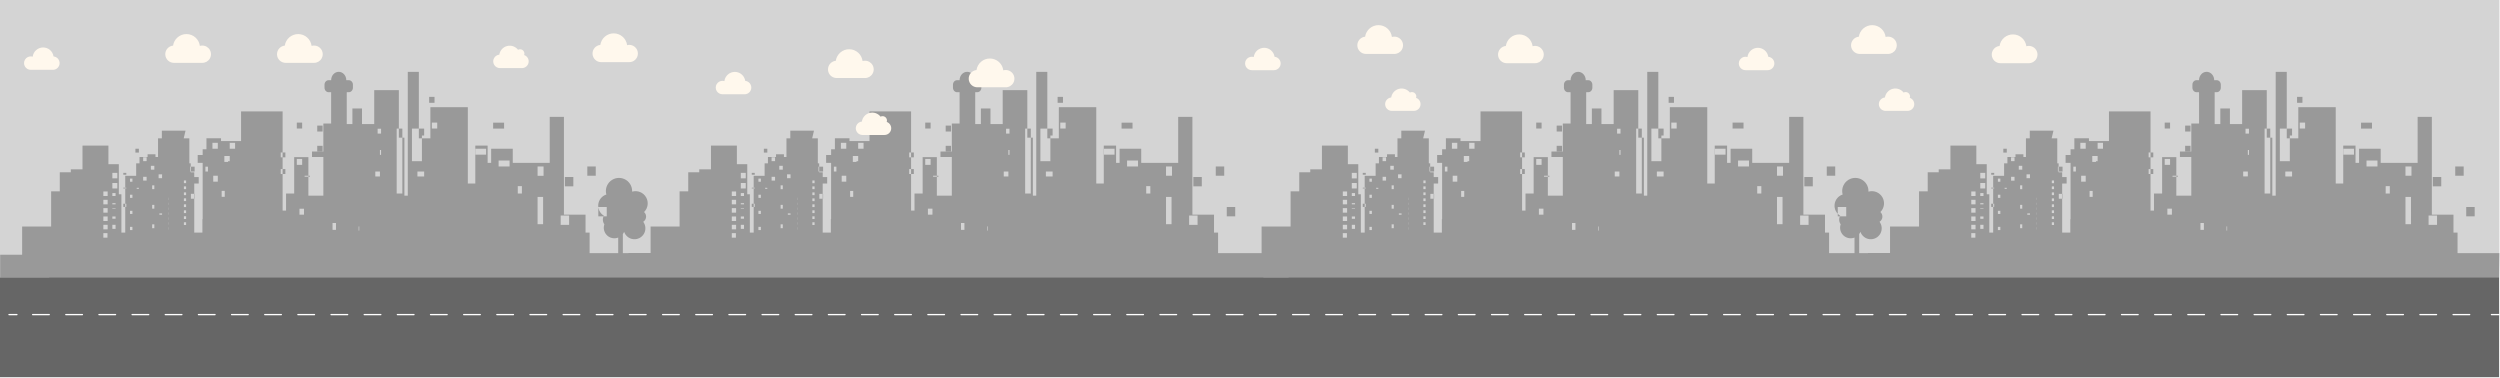
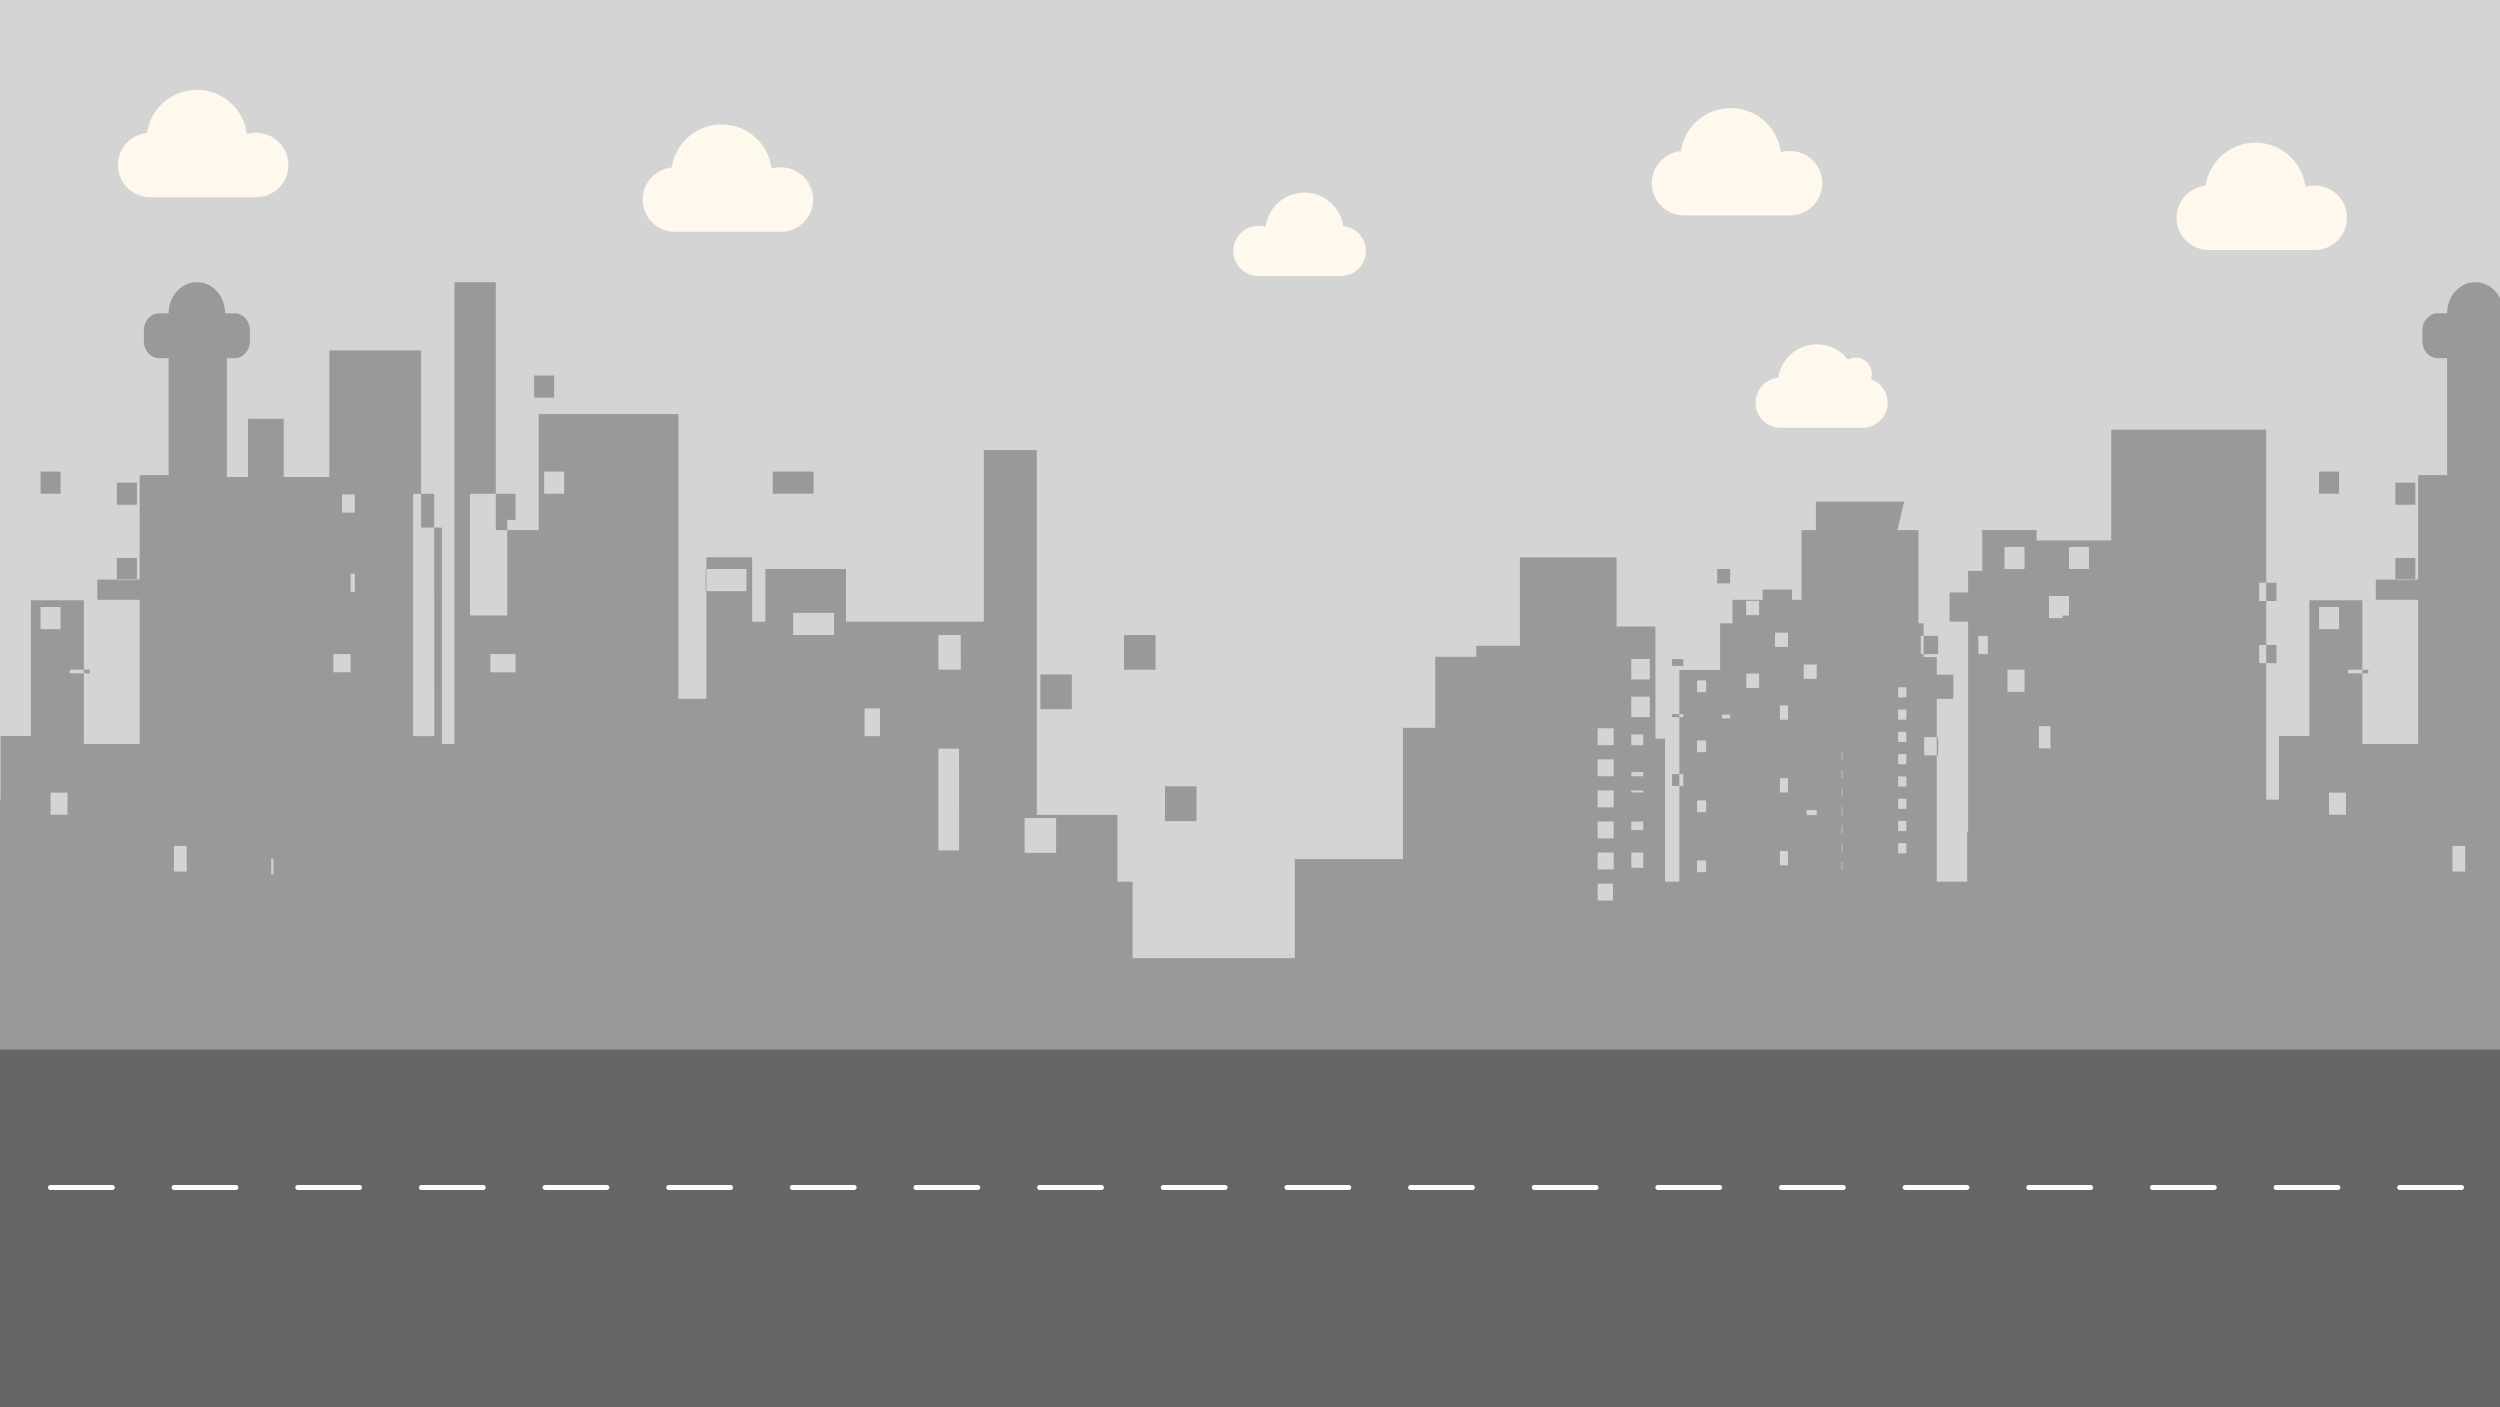
- <svg xmlns="http://www.w3.org/2000/svg" viewBox="0 0 7159.9 1080">
+ <svg xmlns="http://www.w3.org/2000/svg" id="Layer_1" data-name="Layer 1" viewBox="0 0 1920 1080">
  <defs>
-     <style>.cls-1{fill:#333;opacity:0.15;}.cls-2{fill:#999;}.cls-3{fill:#fff8ed;}.cls-4{fill:#666;}.cls-5,.cls-6{fill:none;stroke:#fff;stroke-linecap:round;stroke-linejoin:round;stroke-width:3.8px;}.cls-6{stroke-dasharray:47.48 47.48;}</style>
+     <style>.cls-1{fill:#333;opacity:0.15;}.cls-2{fill:#fff8ed;}.cls-3{fill:#999;}.cls-4{fill:#666;}.cls-5{fill:none;stroke:#fff;stroke-linecap:round;stroke-linejoin:round;stroke-width:3.8px;stroke-dasharray:47.48 47.48;}</style>
  </defs>
-   <g id="Layer_2" data-name="Layer 2">
-     <g id="Layer_1-2" data-name="Layer 1">
-       <rect class="cls-1" width="7157.4" height="798" />
-       <path class="cls-2" d="M7038.31,724.89V666.18h-11.66V614.84h-61.93V334.68H6924V466.45H6818.18V426h-61.94v40.49h-10.1V417h-35.22v108.7h-21.47V307.05H6582.21v89.08h-33V205.75h-31.7V560.33h-9.66V394.21h-15.94V258.11h-70.52v97.25h-35V310.64h-27.44v44.72H6342.7V264.1h5.88c6.49,0,11.75-5.81,11.75-13v-8.48c0-7.16-5.26-13-11.75-13h-7.23c0-13.22-9.72-23.94-21.7-23.94s-21.7,10.72-21.7,23.94h-7.23c-6.5,0-11.76,5.8-11.76,13v8.48c0,7.16,5.26,13,11.76,13H6298v89.74h-22.24v80.23h-32.53v15.58h32.53V560.33h-42.86V450h-40.68V554.32h-23.31v48.84H6159V319H6040v85.06h-57.36v-8h-41.76v31.42H5930V444h-14.24v22.44H5930V627.66h-.7v38.52H5906V525.71h12.73V507.2H5906V493.62h-10.1V467.7h-3.95V396.13h-16.15l5.2-21.88h-67.81v21.88h-11v53.52h-7.28v-7.89h-22.6v7.89h-23.18V467.7h-9.49v35.85h-31.3V666.18h-11V556.32H5690V470.18h-29.84v-53.1h-74.23V485h-33.53v8.4h-31.53v54.55h-24.8V648.81H5413v75.8h-62.9v.28h-25.51v-54.6a29.84,29.84,0,0,0,3.64-6.39,31.28,31.28,0,1,0,54.7-28.72,17.56,17.56,0,0,0,2.43-27.89,34.92,34.92,0,0,0-34.19-58.43c0-.56,0-1.13,0-1.7a37.61,37.61,0,1,0-73.87,9.93,33.58,33.58,0,0,0-7.09,60.7,22.92,22.92,0,0,0,1.42,24.55,30.28,30.28,0,0,0,39.61,38.08v44.47h-72.85V666.18h-11.65V614.84h-61.94V334.68h-40.69V466.45H5018.31V426h-61.94v40.49h-10.1V417H4911v108.7h-21.46V307.05H4782.34v89.08h-33V205.75h-31.7V560.33H4708V394.21H4692V258.11h-70.52v97.25h-35V310.64h-27.45v44.72h-16.22V264.1h5.87c6.5,0,11.76-5.81,11.76-13v-8.48c0-7.16-5.26-13-11.76-13h-7.23c0-13.22-9.71-23.94-21.7-23.94s-21.7,10.72-21.7,23.94h-7.23c-6.49,0-11.75,5.8-11.75,13v8.48c0,7.16,5.26,13,11.75,13h7.23v89.74h-22.23v80.23H4443.3v15.58h32.54V560.33H4433V450h-40.69V554.32H4369v48.84h-9.83V319h-119v85.06h-57.36v-8H4141v31.42h-10.85V444h-14.25v22.44h14.25V627.66h-.71v38.52h-23.36V525.71h12.74V507.2h-12.74V493.62H4096V467.7h-3.94V396.13H4075.9l5.19-21.88h-67.81v21.88h-11v53.52h-7.28v-7.89h-22.6v7.89h-23.19V467.7h-9.48v35.85h-31.3V666.18h-11V556.32h-7.37V470.18h-29.84v-53.1H3786V485h-33.52v8.4H3721v54.55h-24.79V648.81h-83.07v76.08H3488.55V666.18H3476.9V614.84H3415V334.68h-40.68V466.45H3268.43V426h-61.94v40.49h-10.1V417h-35.23v108.7H3139.7V307.05H3032.46v89.08h-33V205.75h-31.7V560.33h-9.65V394.21h-15.94V258.11h-70.52v97.25h-35V310.64h-27.45v44.72H2793V264.1h5.88c6.49,0,11.75-5.81,11.75-13v-8.48c0-7.16-5.26-13-11.75-13h-7.24c0-13.22-9.71-23.94-21.7-23.94s-21.69,10.72-21.69,23.94H2741c-6.5,0-11.76,5.8-11.76,13v8.48c0,7.16,5.26,13,11.76,13h7.23v89.74H2726v80.23h-32.53v15.58H2726V560.33H2683.1V450h-40.69V554.32h-23.3v48.84h-9.82V319H2490.24v85.06h-57.36v-8h-41.75v31.42h-10.85V444H2366v22.44h14.24V627.66h-.7v38.52h-23.37V525.71H2369V507.2h-12.74V493.62h-10.1V467.7h-3.94V396.13H2326l5.2-21.88h-67.81v21.88h-11v53.52h-7.28v-7.89h-22.6v7.89h-23.19V467.7h-9.48v35.85h-31.3V666.18h-11V556.32h-7.37V470.18H2110.4v-53.1h-74.24V485h-33.52v8.4h-31.53v54.55h-24.8V648.81h-83.06v75.8h-62.9v.28h-16.52v-54.6a30.31,30.31,0,0,0,3.65-6.39,31.28,31.28,0,1,0,54.7-28.72,17.56,17.56,0,0,0,2.43-27.89,34.92,34.92,0,0,0-34.2-58.43c0-.56,0-1.13,0-1.7a37.61,37.61,0,1,0-73.88,9.93,33.57,33.57,0,0,0-7.08,60.7,22.86,22.86,0,0,0,1.42,24.55,30.28,30.28,0,0,0,39.6,38.08v44.47h-81.84V666.18H1677V614.84h-61.93V334.68H1574.4V466.45H1468.55V426h-61.93v40.49h-10.1V417h-35.23v108.7h-21.46V307.05H1232.58v89.08h-33V205.75h-31.7V560.33h-9.65V394.21h-15.94V258.11h-70.52v97.25h-35V310.64H1009.3v44.72H993.08V264.1H999c6.49,0,11.76-5.81,11.76-13v-8.48c0-7.16-5.27-13-11.76-13h-7.23c0-13.22-9.72-23.94-21.7-23.94s-21.7,10.72-21.7,23.94h-7.23c-6.49,0-11.75,5.8-11.75,13v8.48c0,7.16,5.26,13,11.75,13h7.23v89.74H926.09v80.23H893.55v15.58h32.54V560.33H883.22V450H842.54V554.32H819.23v48.84h-9.82V319h-119v85.06H633v-8H591.25v31.42H580.41V444H566.16v22.44h14.25V627.66h-.71v38.52H556.34V525.71h12.74V507.2H556.34V493.62h-10.1V467.7H542.3V396.13H526.14l5.2-21.88H463.53v21.88H452.58v53.52H445.3v-7.89H422.69v7.89H399.51V467.7H390v35.85h-31.3V666.18h-11V556.32h-7.37V470.18H310.52v-53.1H236.29V485H202.76v8.4H171.23v54.55H146.44V648.81H63.37V729.6H.48v65.83H140.83V798h1319.4l193.31-.29h164.83v-.2l122.33.49H3260.1v-1.49h193.32v1.2h164.83v-2.28h72.33V798H5010l193.31-.29h164.84v-.2l122.33.49h1319.4v-1.49h193.31v1.2H7157l1-72.82ZM307.76,680.58H296V667.64h11.78Zm.53-23.87H296V643.77h12.31Zm0-23.86H296V619.91h12.31Zm0-23.87H296V596.05h12.31Zm0-23.86H296V572.18h12.31Zm0-23.86H296V548.32h12.31ZM331,655.44h-9.2V643.77H331Zm0-28.92h-9.2v-6.61H331Zm0-28.93h-9.2v-1.54H331Zm0-12.47h-9.2v-3.21H331Zm0-23.86h-9.2V553H331Zm5-21.52H321.79V524.05H336Zm0-28.93H321.79V495.13H336Zm25.74,81.76h-8.61v-9.05h8.61Zm0-52.83h-8.61v-2.32h8.61Zm0-39.38h-8.61v-5.23h8.61Zm17.55,158.48h-7v-9.05h7Zm0-46.11h-7v-9.05h7Zm0-46.1h-7v-9h7Zm0-46.11h-7v-9h7Zm18.45,20.16h-6.26V537.8h6.26Zm0-103.68h-9.95V426h9.95Zm22.15,80.32H410v-11h9.86Zm0-55.89H410v-11h9.94ZM442,653.53h-6.17v-11H442Zm0-55.88h-6.17v-11H442Zm0-55.89h-6.17v-11H442Zm0-55.89H432.1v-11H442ZM464.2,615h-7.74v-3.85h7.74Zm0-48.76h0Zm0-55.89h-9.95v-11h9.95Zm19.66,147h-.5v-6.42h.5Zm0-14.12h-.5v-6.42h.5Zm0-14.11h-.5v-6.42h.5Zm0-14.12h-.5v-6.42h.5Zm0-14.11h-.5v-6.43h.5Zm0-14.12h-.5v-6.42h.5Zm0-14.11h-.5V566.2h.5Zm23.29,71.73h0v-7.79h0Zm0-17.11h0v-7.79h0Zm0-17.11h0v-7.79h0Zm0-17.11h0v-7.78h0Zm0-17.11h0v-7.79h0Zm0-17.11h0V551h0Zm0-17.11h0V533.9h0Zm0-17.11h0V516.8h0ZM533,644.35h-6.3v-7.79H533Zm0-17.11h-6.3v-7.79H533Zm0-17.11h-6.3v-7.79H533ZM533,593h-6.3v-7.78H533Zm0-17.11h-6.3v-7.79H533Zm0-17.11h-6.3V551H533Zm0-17.11h-6.3V533.9H533Zm0-17.11h-6.3V516.8H533Zm24.42,44.52H546.72v-14h10.72Zm0-77.79h-13.3v-14h13.3Zm38.14,0H588.3v-14h7.28Zm28.2,29H610.7V503.36h13.08Zm0-94.29H608.41V409.07h15.37ZM643.7,563.7h-8.84v-17h8.84Zm14.22-102h-4.83v2H642.55v-17h15.37ZM673.29,426H657.92V409.07h15.37Zm144,72.29H804v-14h13.31Zm0-47.73H804v-14h13.31ZM850,351.21h15.38v17H850Zm0,104h15.38v17H850Zm20.66,159.52h-13v-17h13Zm17.11-108.58H872.39v-2.78h15.37Zm36.17-71.64H908.56V417.55h15.37Zm0-57.85H908.56v-17h15.37Zm38.3,281.69h-9.82V638.68h9.82Zm66.59,2.16h-1.69v-12h1.69Zm59.32-155.2h-13.3v-14h13.3Zm3.18-61.71h-3.18v-14h3.18Zm0-60.9h-9.83v-14h9.83Zm61,171.64h-16.22V368.25h16.22Zm62.44-49h-19.29v-14h19.29Zm0-117.09h-6.39V461.7h-28.6V368.25h35Zm14.32-110.81h15.37v17h-15.37Zm23.06,90.77h-15.37v-17h15.37Zm140,74.81h-31.4V426h31.4Zm20.14-91.77h31.4v17h-31.4Zm47.1,125.45h-31.4v-17h31.4Zm35.3,77.67h-11.8V533.08h11.8Zm60.75,87.8h-15.86V564h15.86Zm1.3-138.77h-17.16v-26.7h17.16ZM1629.92,644h-24.2V617.29h24.2ZM1642,533.66h-24.2V507H1642Zm64.23-30.3h-24.2v-26.7h24.2Zm31.5,116.23h-24.2v-26.7h24.2Zm369.88,61h-11.78V667.64h11.78Zm.53-23.87h-12.31V643.77h12.31Zm0-23.86h-12.31V619.91h12.31Zm0-23.87h-12.31V596.05h12.31Zm0-23.86h-12.31V572.18h12.31Zm0-23.86h-12.31V548.32h12.31Zm22.7,94.18h-9.2V643.77h9.2Zm0-28.92h-9.2v-6.61h9.2Zm0-28.93h-9.2v-1.54h9.2Zm0-12.47h-9.2v-3.21h9.2Zm0-23.86h-9.2V553h9.2Zm5-21.52h-14.22V524.05h14.22Zm0-28.93h-14.22V495.13h14.22Zm25.73,81.76H2153v-9.05h8.61Zm0-52.83H2153v-2.32h8.61Zm0-39.38H2153v-5.23h8.61Zm17.55,158.48h-7v-9.05h7Zm0-46.11h-7v-9.05h7Zm0-46.1h-7v-9h7Zm0-46.11h-7v-9h7Zm18.45,20.16h-6.25V537.8h6.25Zm0-103.68h-9.94V426h9.94Zm22.16,80.32h-9.86v-11h9.86Zm0-55.89h-9.95v-11h9.95Zm22.15,192.1h-6.18v-11h6.18Zm0-55.88h-6.18v-11h6.18Zm0-55.89h-6.18v-11h6.18Zm0-55.89h-10v-11h10ZM2264.07,615h-7.74v-3.85h7.74Zm0-48.76h0Zm0-55.89h-10v-11h10Zm19.66,147h-.5v-6.42h.5Zm0-14.12h-.5v-6.42h.5Zm0-14.11h-.5v-6.42h.5Zm0-14.12h-.5v-6.42h.5Zm0-14.11h-.5v-6.43h.5Zm0-14.12h-.5v-6.42h.5Zm0-14.11h-.5V566.2h.5Zm23.3,71.73h0v-7.79h0Zm0-17.11h0v-7.79h0Zm0-17.11h0v-7.79h0Zm0-17.11h0v-7.78h0Zm0-17.11h0v-7.79h0Zm0-17.11h0V551h0Zm0-17.11h0V533.9h0Zm0-17.11h0V516.8h0Zm25.87,119.77h-6.3v-7.79h6.3Zm0-17.11h-6.3v-7.79h6.3Zm0-17.11h-6.3v-7.79h6.3Zm0-17.11h-6.3v-7.78h6.3Zm0-17.11h-6.3v-7.79h6.3Zm0-17.11h-6.3V551h6.3Zm0-17.11h-6.3V533.9h6.3Zm0-17.11h-6.3V516.8h6.3Zm24.42,44.52H2346.6v-14h10.72Zm0-77.79H2344v-14h13.31Zm38.13,0h-7.28v-14h7.28Zm28.21,29h-13.08V503.36h13.08Zm0-94.29h-15.37V409.07h15.37Zm19.91,137.68h-8.84v-17h8.84Zm14.22-102H2453v2h-10.54v-17h15.37ZM2473.16,426h-15.37V409.07h15.37Zm144,72.29h-13.3v-14h13.3Zm0-47.73h-13.3v-14h13.3Zm32.69-99.37h15.37v17h-15.37Zm0,104h15.37v17h-15.37Zm20.65,159.52h-13v-17h13Zm17.12-108.58h-15.37v-2.78h15.37Zm36.16-71.64h-15.37V417.55h15.37Zm0-57.85h-15.37v-17h15.37Zm38.31,281.69h-9.82V638.68h9.82Zm66.59,2.16H2827v-12h1.7ZM2888,505.3h-13.31v-14H2888Zm3.18-61.71H2888v-14h3.18Zm0-60.9h-9.84v-14h9.84Zm61,171.64H2936V368.25h16.22Zm62.44-49h-19.29v-14h19.29Zm0-117.09h-6.39V461.7h-28.6V368.25h35Zm14.33-110.81h15.37v17h-15.37Zm23,90.77h-15.37v-17H3052ZM3192,443h-31.4V426H3192Zm20.14-91.77h31.4v17h-31.4Zm47.1,125.45h-31.4v-17h31.4Zm35.31,77.67H3282.7V533.08h11.81Zm60.74,87.8h-15.86V564h15.86Zm1.3-138.77h-17.16v-26.7h17.16ZM3429.8,644h-24.2V617.29h24.2Zm12.1-110.32h-24.2V507h24.2Zm64.22-30.3h-24.2v-26.7h24.2Zm31.5,116.23h-24.2v-26.7h24.2Zm319.89,61h-11.78V667.64h11.78Zm.53-23.87h-12.31V643.77H3858Zm0-23.86h-12.31V619.91H3858Zm0-23.87h-12.31V596.05H3858Zm0-23.86h-12.31V572.18H3858Zm0-23.86h-12.31V548.32H3858Zm22.7,94.18h-9.2V643.77h9.2Zm0-28.92h-9.2v-6.61h9.2Zm0-28.93h-9.2v-1.54h9.2Zm0-12.47h-9.2v-3.21h9.2Zm0-23.86h-9.2V553h9.2Zm5-21.52h-14.22V524.05h14.22Zm0-28.93h-14.22V495.13h14.22Zm25.73,81.76h-8.61v-9.05h8.61Zm0-52.83h-8.61v-2.32h8.61Zm0-39.38h-8.61v-5.23h8.61ZM3929,658.84h-7v-9.05h7Zm0-46.11h-7v-9.05h7Zm0-46.1h-7v-9h7Zm0-46.11h-7v-9h7Zm18.45,20.16h-6.25V537.8h6.25Zm0-103.68h-9.94V426h9.94Zm22.15,80.32h-9.85v-11h9.85Zm0-55.89h-9.94v-11h9.94Zm22.16,192.1h-6.18v-11h6.18Zm0-55.88h-6.18v-11h6.18Zm0-55.89h-6.18v-11h6.18Zm0-55.89h-10v-11h10ZM4014,615h-7.74v-3.85H4014Zm0-48.76h0Zm0-55.89H4004v-11H4014Zm19.66,147h-.5v-6.42h.5Zm0-14.12h-.5v-6.42h.5Zm0-14.11h-.5v-6.42h.5Zm0-14.12h-.5v-6.42h.5Zm0-14.11h-.5v-6.43h.5Zm0-14.12h-.5v-6.42h.5Zm0-14.11h-.5V566.2h.5Zm23.29,71.73h0v-7.79h0Zm0-17.11h0v-7.79h0Zm0-17.11h0v-7.79h0Zm0-17.11h0v-7.78h0Zm0-17.11h0v-7.79h0Zm0-17.11h0V551h0Zm0-17.11h0V533.9h0Zm0-17.11h0V516.8h0Zm25.88,119.77h-6.31v-7.79h6.31Zm0-17.11h-6.31v-7.79h6.31Zm0-17.11h-6.31v-7.79h6.31Zm0-17.11h-6.31v-7.78h6.31Zm0-17.11h-6.31v-7.79h6.31Zm0-17.11h-6.31V551h6.31Zm0-17.11h-6.31V533.9h6.31Zm0-17.11h-6.31V516.8h6.31Zm24.42,44.52h-10.72v-14h10.72Zm0-77.79h-13.31v-14h13.31Zm38.13,0h-7.28v-14h7.28Zm28.21,29h-13.08V503.36h13.08Zm0-94.29h-15.38V409.07h15.38Zm19.91,137.68h-8.84v-17h8.84Zm14.22-102h-4.83v2H4192.3v-17h15.37ZM4223,426h-15.37V409.07H4223Zm144,72.29h-13.31v-14h13.31Zm0-47.73h-13.31v-14h13.31Zm32.69-99.37h15.37v17h-15.37Zm0,104h15.37v17h-15.37Zm20.65,159.52h-13v-17h13Zm17.12-108.58h-15.38v-2.78h15.38Zm36.16-71.64h-15.37V417.55h15.37Zm0-57.85h-15.37v-17h15.37ZM4512,658.34h-9.83V638.68H4512Zm66.59,2.16h-1.7v-12h1.7Zm59.32-155.2h-13.31v-14h13.31Zm3.17-61.71h-3.17v-14h3.17Zm0-60.9h-9.83v-14h9.83Zm61,171.64h-16.22V368.25h16.22Zm62.44-49H4745.2v-14h19.29Zm0-117.09h-6.39V461.7h-28.6V368.25h35Zm14.33-110.81h15.37v17h-15.37Zm23.05,90.77H4786.5v-17h15.37Zm140,74.81h-31.4V426h31.4ZM4962,351.21h31.4v17H4962Zm47.1,125.45h-31.4v-17h31.4Zm35.31,77.67h-11.81V533.08h11.81Zm60.74,87.8h-15.86V564h15.86Zm1.3-138.77h-17.16v-26.7h17.16ZM5179.68,644h-24.2V617.29h24.2Zm12.09-110.32h-24.2V507h24.2Zm64.23-30.3h-24.2v-26.7H5256Zm31.5,116.23h-24.2v-26.7h24.2Zm369.88,61h-11.77V667.64h11.77Zm.53-23.87h-12.3V643.77h12.3Zm0-23.86h-12.3V619.91h12.3Zm0-23.87h-12.3V596.05h12.3Zm0-23.86h-12.3V572.18h12.3Zm0-23.86h-12.3V548.32h12.3Zm22.71,94.18h-9.2V643.77h9.2Zm0-28.92h-9.2v-6.61h9.2Zm0-28.93h-9.2v-1.54h9.2Zm0-12.47h-9.2v-3.21h9.2Zm0-23.86h-9.2V553h9.2Zm5-21.52h-14.21V524.05h14.21Zm0-28.93h-14.21V495.13h14.21Zm25.73,81.76h-8.61v-9.05h8.61Zm0-52.83h-8.61v-2.32h8.61Zm0-39.38h-8.61v-5.23h8.61Zm17.56,158.48h-7v-9.05h7Zm0-46.11h-7v-9.05h7Zm0-46.1h-7v-9h7Zm0-46.11h-7v-9h7Zm18.45,20.16h-6.26V537.8h6.26Zm0-103.68h-9.95V426h9.95Zm22.15,80.32h-9.86v-11h9.86Zm0-55.89h-10v-11h10Zm22.15,192.1h-6.18v-11h6.18Zm0-55.88h-6.18v-11h6.18Zm0-55.89h-6.18v-11h6.18Zm0-55.89h-9.95v-11h9.95ZM5813.82,615h-7.73v-3.85h7.73Zm0-48.76h0Zm0-55.89h-9.94v-11h9.94Zm19.66,147H5833v-6.42h.49Zm0-14.12H5833v-6.42h.49Zm0-14.11H5833v-6.42h.49Zm0-14.12H5833v-6.42h.49Zm0-14.11H5833v-6.43h.49Zm0-14.12H5833v-6.42h.49Zm0-14.11H5833V566.2h.49Zm23.3,71.73h0v-7.79h0Zm0-17.11h0v-7.79h0Zm0-17.11h0v-7.79h0Zm0-17.11h0v-7.78h0Zm0-17.11h0v-7.79h0Zm0-17.11h0V551h0Zm0-17.11h0V533.9h0Zm0-17.11h0V516.8h0Zm25.87,119.77h-6.3v-7.79h6.3Zm0-17.11h-6.3v-7.79h6.3Zm0-17.11h-6.3v-7.79h6.3Zm0-17.11h-6.3v-7.78h6.3Zm0-17.11h-6.3v-7.79h6.3Zm0-17.11h-6.3V551h6.3Zm0-17.11h-6.3V533.9h6.3Zm0-17.11h-6.3V516.8h6.3Zm24.42,44.52h-10.72v-14h10.72Zm0-77.79h-13.31v-14h13.31Zm38.13,0h-7.28v-14h7.28Zm28.21,29h-13.08V503.36h13.08Zm0-94.29H5958V409.07h15.37Zm19.91,137.68h-8.83v-17h8.83Zm14.22-102h-4.82v2h-10.55v-17h15.37ZM6022.91,426h-15.37V409.07h15.37Zm144,72.29h-13.31v-14h13.31Zm0-47.73h-13.31v-14h13.31Zm32.68-99.37H6215v17h-15.37Zm0,104H6215v17h-15.37Zm20.66,159.52h-13v-17h13Zm17.11-108.58H6222v-2.78h15.37Zm36.17-71.64h-15.37V417.55h15.37Zm0-57.85h-15.37v-17h15.37Zm38.3,281.69H6302V638.68h9.82Zm66.59,2.16h-1.7v-12h1.7Zm59.32-155.2h-13.31v-14h13.31Zm3.18-61.71h-3.18v-14H6441Zm0-60.9h-9.83v-14H6441Zm61,171.64H6485.7V368.25h16.23Zm62.43-49h-19.29v-14h19.29Zm0-117.09H6558V461.7h-28.6V368.25h35Zm14.33-110.81h15.37v17h-15.37Zm23.06,90.77h-15.37v-17h15.37Zm140,74.81h-31.4V426h31.4Zm20.15-91.77h31.4v17h-31.4ZM6809,476.66h-31.4v-17H6809Zm35.3,77.67h-11.81V533.08h11.81Zm60.75,87.8h-15.87V564H6905Zm1.3-138.77h-17.17v-26.7h17.17ZM6979.55,644h-24.2V617.29h24.2Zm12.1-110.32h-24.2V507h24.2Zm64.23-30.3h-24.2v-26.7h24.2Zm31.49,116.23h-24.2v-26.7h24.2Z" />
-       <path class="cls-3" d="M579,130.49a24.88,24.88,0,0,0-6.61.92,38.74,38.74,0,0,0-76.75-.79A24.75,24.75,0,0,0,498.08,180H579a24.76,24.76,0,1,0,0-49.51Z" />
-       <path class="cls-3" d="M899,130.49a24.88,24.88,0,0,0-6.61.92,38.74,38.74,0,0,0-76.75-.79A24.75,24.75,0,0,0,818.08,180H899a24.76,24.76,0,1,0,0-49.51Z" />
-       <path class="cls-3" d="M88.53,161.51a19.26,19.26,0,0,1,5.13.72,30.12,30.12,0,0,1,59.67-.62A19.24,19.24,0,0,1,151.4,200H88.53a19.25,19.25,0,1,1,0-38.49Z" />
-       <path class="cls-3" d="M1802.64,128.49a24.88,24.88,0,0,0-6.61.92,38.74,38.74,0,0,0-76.75-.79,24.75,24.75,0,0,0,2.48,49.38h80.88a24.76,24.76,0,0,0,0-49.51Z" />
-       <path class="cls-3" d="M1501.27,157.64a12.51,12.51,0,0,0,.68-3.89,12.57,12.57,0,0,0-18.39-11.23A30.1,30.1,0,0,0,1430,156.61,19.24,19.24,0,0,0,1432,195h62.87a19.23,19.23,0,0,0,6.44-37.36Z" />
-       <path class="cls-3" d="M2477,173.94a24.88,24.88,0,0,0-6.61.92,38.74,38.74,0,0,0-76.75-.79,24.75,24.75,0,0,0,2.48,49.38H2477a24.76,24.76,0,1,0,0-49.51Z" />
-       <path class="cls-3" d="M2880,200.49a24.88,24.88,0,0,0-6.61.92,38.74,38.74,0,0,0-76.75-.79,24.75,24.75,0,0,0,2.48,49.38H2880a24.76,24.76,0,1,0,0-49.51Z" />
-       <path class="cls-3" d="M2069.53,231.51a19.26,19.26,0,0,1,5.13.72,30.12,30.12,0,0,1,59.67-.62A19.24,19.24,0,0,1,2132.4,270h-62.87a19.25,19.25,0,1,1,0-38.49Z" />
-       <path class="cls-3" d="M2539.59,349.2a12.51,12.51,0,0,0,.68-3.89,12.57,12.57,0,0,0-18.39-11.23,30.1,30.1,0,0,0-53.53,14.09,19.24,19.24,0,0,0,1.93,38.39h62.87a19.23,19.23,0,0,0,6.44-37.36Z" />
-       <path class="cls-3" d="M3993,104.94a24.88,24.88,0,0,0-6.61.92,38.74,38.74,0,0,0-76.75-.79,24.75,24.75,0,0,0,2.48,49.38H3993a24.76,24.76,0,1,0,0-49.51Z" />
-       <path class="cls-3" d="M4396,131.49a24.88,24.88,0,0,0-6.61.92,38.74,38.74,0,0,0-76.75-.79,24.75,24.75,0,0,0,2.48,49.38H4396a24.76,24.76,0,1,0,0-49.51Z" />
-       <path class="cls-3" d="M3585.53,162.51a19.26,19.26,0,0,1,5.13.72,30.12,30.12,0,0,1,59.67-.62A19.24,19.24,0,0,1,3648.4,201h-62.87a19.25,19.25,0,1,1,0-38.49Z" />
-       <path class="cls-3" d="M4055.59,280.2a12.51,12.51,0,0,0,.68-3.89,12.57,12.57,0,0,0-18.39-11.23,30.1,30.1,0,0,0-53.53,14.09,19.24,19.24,0,0,0,1.93,38.39h62.87a19.23,19.23,0,0,0,6.44-37.36Z" />
-       <path class="cls-3" d="M5407,104.94a24.88,24.88,0,0,0-6.61.92,38.74,38.74,0,0,0-76.75-.79,24.75,24.75,0,0,0,2.48,49.38H5407a24.76,24.76,0,1,0,0-49.51Z" />
-       <path class="cls-3" d="M5810,131.49a24.88,24.88,0,0,0-6.61.92,38.74,38.74,0,0,0-76.75-.79,24.75,24.75,0,0,0,2.48,49.38H5810a24.76,24.76,0,1,0,0-49.51Z" />
-       <path class="cls-3" d="M4999.53,162.51a19.26,19.26,0,0,1,5.13.72,30.12,30.12,0,0,1,59.67-.62A19.24,19.24,0,0,1,5062.4,201h-62.87a19.25,19.25,0,1,1,0-38.49Z" />
-       <path class="cls-3" d="M5469.59,280.2a12.51,12.51,0,0,0,.68-3.89,12.57,12.57,0,0,0-18.39-11.23,30.1,30.1,0,0,0-53.53,14.09,19.24,19.24,0,0,0,1.93,38.39h62.87a19.23,19.23,0,0,0,6.44-37.36Z" />
-       <rect class="cls-4" y="795" width="7157.1" height="285" />
-       <line class="cls-5" x1="25.79" y1="901" x2="48.39" y2="901" />
-       <line class="cls-6" x1="93.53" y1="901" x2="7112.83" y2="901" />
-       <line class="cls-5" x1="7135.4" y1="901" x2="7158" y2="901" />
-     </g>
-   </g>
+   <rect class="cls-1" x="-2618.7" y="-9" width="7157.4" height="818" />
+   <path class="cls-2" d="M196.26,101.94a24.88,24.88,0,0,0-6.61.92,38.74,38.74,0,0,0-76.75-.79,24.75,24.75,0,0,0,2.48,49.38h80.88a24.76,24.76,0,1,0,0-49.51Z" />
+   <path class="cls-2" d="M599.26,128.49a24.88,24.88,0,0,0-6.61.92,38.74,38.74,0,0,0-76.75-.79A24.75,24.75,0,0,0,518.38,178h80.88a24.76,24.76,0,1,0,0-49.51Z" />
+   <path class="cls-3" d="M4419.61,735.89V677.18H4408V625.84H4346V345.68h-40.69V477.45H4199.48V437h-61.94v40.49h-10.1V428h-35.22v108.7h-21.46V318.05H3963.51v89.08h-33V216.75h-31.7V571.33h-9.66V405.21h-15.93V269.11h-70.52v97.25h-35V321.64h-27.44v44.72H3724V275.1h5.87c6.49,0,11.75-5.81,11.75-13v-8.48c0-7.16-5.26-13-11.75-13h-7.23c0-13.22-9.72-23.94-21.7-23.94s-21.7,10.72-21.7,23.94H3672c-6.49,0-11.76,5.8-11.76,13v8.48c0,7.16,5.27,13,11.76,13h7.23v89.74H3657v80.23h-32.53v15.58H3657V571.33h-42.86V461h-40.68V565.32h-23.31v48.84h-9.82V330h-119v85.06h-57.36v-8h-41.76v31.42h-10.85V455h-14.24v22.44h14.24V638.66h-.7v38.52h-23.36V536.71H3300V518.2h-12.74V504.62h-10.1V478.7h-3.94V407.13h-16.16l5.2-21.88h-67.81v21.88h-11v53.52h-7.27v-7.89h-22.61v7.89h-23.18V478.7H3121v35.85h-31.3V677.18h-11V567.32h-7.37V481.18h-29.84v-53.1h-74.23V496h-33.53v8.4h-31.53v54.55h-24.79V659.81H2794.3v75.8h-62.9v.28h-25.51v-54.6a30.31,30.31,0,0,0,3.65-6.39,31.28,31.28,0,1,0,54.69-28.72,17.55,17.55,0,0,0,2.43-27.89,34.92,34.92,0,0,0-34.19-58.43c0-.56,0-1.13,0-1.7a37.61,37.61,0,1,0-73.87,9.93,33.58,33.58,0,0,0-7.09,60.7,22.92,22.92,0,0,0,1.42,24.55,30.28,30.28,0,0,0,39.61,38.08v44.47h-72.85V677.18h-11.65V625.84h-61.94V345.68h-40.68V477.45H2399.61V437h-61.94v40.49h-10.1V428h-35.23v108.7h-21.46V318.05H2163.64v89.08h-33V216.75h-31.7V571.33h-9.65V405.21h-15.94V269.11h-70.52v97.25h-35V321.64h-27.45v44.72h-16.22V275.1H1930c6.49,0,11.75-5.81,11.75-13v-8.48c0-7.16-5.26-13-11.75-13h-7.24c0-13.22-9.71-23.94-21.7-23.94s-21.7,10.72-21.7,23.94h-7.23c-6.49,0-11.75,5.8-11.75,13v8.48c0,7.16,5.26,13,11.75,13h7.24v89.74h-22.24v80.23h-32.53v15.58h32.53V571.33h-42.86V461h-40.69V565.32h-23.3v48.84h-9.82V330h-119v85.06h-57.36v-8h-41.75v31.42h-10.85V455h-14.24v22.44h14.24V638.66h-.7v38.52h-23.37V536.71h12.74V518.2h-12.74V504.62h-10.1V478.7h-3.94V407.13H1457.2l5.2-21.88h-67.81v21.88h-11v53.52h-7.28v-7.89h-22.6v7.89h-23.19V478.7h-9.48v35.85h-31.3V677.18h-11V567.32h-7.37V481.18h-29.83v-53.1h-74.24V496h-33.52v8.4h-31.53v54.55h-24.8V659.81H994.42v76.08H869.86V677.18H858.2V625.84H796.26V345.68H755.58V477.45H649.73V437H587.79v40.49h-10.1V428H542.47v108.7H521V318.05H413.76v89.08h-33V216.75H349V571.33h-9.66V405.21H323.43V269.11H252.91v97.25h-35V321.64H190.48v44.72H174.25V275.1h5.88c6.49,0,11.75-5.81,11.75-13v-8.48c0-7.16-5.26-13-11.75-13H172.9c0-13.22-9.72-23.94-21.7-23.94s-21.7,10.72-21.7,23.94h-7.23c-6.5,0-11.76,5.8-11.76,13v8.48c0,7.16,5.26,13,11.76,13h7.23v89.74H107.26v80.23H74.73v15.58h32.53V571.33H64.4V461H23.71V565.32H.41v48.84H-9.41V330h-119v85.06h-57.36v-8h-41.76v31.42h-10.85V455h-14.24v22.44h14.24V638.66h-.7v38.52h-23.36V536.71h12.73V518.2h-12.73V504.62h-10.1V478.7h-3.95V407.13h-16.15l5.2-21.88h-67.81v21.88h-11v53.52h-7.28v-7.89h-22.6v7.89h-23.19V478.7h-9.48v35.85h-31.3V677.18h-11V567.32h-7.37V481.18H-508.3v-53.1h-74.23V496h-33.53v8.4h-31.53v54.55h-24.8V659.81h-83.06v75.8h-62.9v.28h-16.51v-54.6a29.84,29.84,0,0,0,3.64-6.39,31.29,31.29,0,0,0,29.63,21.24,31.27,31.27,0,0,0,31.29-31.25,31.15,31.15,0,0,0-6.22-18.71,17.58,17.58,0,0,0,8.21-14.88,17.51,17.51,0,0,0-5.78-13,34.83,34.83,0,0,0,10.44-24.89,34.92,34.92,0,0,0-34.94-34.91,34.8,34.8,0,0,0-9.69,1.37c0-.56,0-1.13,0-1.7a37.59,37.59,0,0,0-37.61-37.57,37.58,37.58,0,0,0-37.6,37.57,37.83,37.83,0,0,0,1.33,9.93,33.6,33.6,0,0,0-23.3,32,33.57,33.57,0,0,0,16.22,28.74A22.76,22.76,0,0,0-892.1,640a22.79,22.79,0,0,0,4.32,13.39,30.21,30.21,0,0,0-1.66,9.88,30.27,30.27,0,0,0,30.28,30.26,30.27,30.27,0,0,0,11-2.06v44.47H-930V677.18h-11.65V625.84h-61.94V345.68h-40.69V477.45h-105.85V437h-61.93v40.49h-10.1V428h-35.23v108.7h-21.46V318.05h-107.24v89.08h-33V216.75h-31.7V571.33h-9.65V405.21h-15.94V269.11H-1547v97.25h-35V321.64h-27.45v44.72h-16.22V275.1h5.87c6.5,0,11.76-5.81,11.76-13v-8.48c0-7.16-5.26-13-11.76-13H-1627c0-13.22-9.71-23.94-21.7-23.94s-21.7,10.72-21.7,23.94h-7.23c-6.49,0-11.75,5.8-11.75,13v8.48c0,7.16,5.26,13,11.75,13h7.23v89.74h-22.23v80.23h-32.54v15.58h32.54V571.33h-42.86V461h-40.69V565.32h-23.3v48.84h-9.83V330h-119v85.06h-57.36v-8h-41.75v31.42h-10.85V455h-14.25v22.44h14.25V638.66h-.71v38.52h-23.36V536.71h12.74V518.2h-12.74V504.62h-10.1V478.7h-3.94V407.13h-16.15l5.19-21.88h-67.81v21.88h-10.95v53.52h-7.28v-7.89H-2196v7.89h-23.19V478.7h-9.49v35.85H-2260V677.18h-11V567.32h-7.37V481.18h-29.84v-53.1h-74.23V496h-33.52v8.4h-31.54v54.55h-24.79V659.81h-83.07V740.6h-62.89v65.83h140.35V809h1319.4l193.31-.29h164.83v-.2L-678,809H641.4v-1.49H834.72v1.2H999.55v-2.28h72.33V809h1319.4l193.32-.29h164.83v-.2l122.33.49h1319.4v-1.49h193.31v1.2H4538.3l1-72.82Zm-6730.55-44.31h-11.78V678.64h11.78Zm.53-23.87h-12.31V654.77h12.31Zm0-23.86h-12.31V630.91h12.31Zm0-23.87h-12.31V607.05h12.31Zm0-23.86h-12.31V583.18h12.31Zm0-23.86h-12.31V559.32h12.31Zm22.7,94.18h-9.2V654.77h9.2Zm0-28.92h-9.2v-6.61h9.2Zm0-28.93h-9.2v-1.54h9.2Zm0-12.47h-9.2v-3.21h9.2Zm0-23.86h-9.2V564h9.2Zm5-21.52h-14.22V535.05h14.22Zm0-28.93h-14.22V506.13h14.22Zm25.73,81.76h-8.61v-9.05h8.61Zm0-52.83h-8.61v-2.32h8.61Zm0-39.38h-8.61v-5.23h8.61Zm17.55,158.48h-7v-9.05h7Zm0-46.11h-7v-9.05h7Zm0-46.1h-7v-9h7Zm0-46.11h-7v-9h7Zm18.45,20.16h-6.25V548.8h6.25Zm0-103.68h-9.94V437h9.94Zm22.15,80.32h-9.85v-11h9.85Zm0-55.89h-9.94v-11h9.94Zm22.16,192.1h-6.18v-11h6.18Zm0-55.88h-6.18v-11h6.18Zm0-55.89h-6.18v-11h6.18Zm0-55.89h-9.95v-11h9.95ZM-2154.5,626h-7.74v-3.85h7.74Zm0-48.76h0Zm0-55.89h-9.95v-11h9.95Zm19.66,147h-.5v-6.42h.5Zm0-14.12h-.5v-6.42h.5Zm0-14.11h-.5v-6.42h.5Zm0-14.12h-.5v-6.42h.5Zm0-14.11h-.5v-6.43h.5Zm0-14.12h-.5v-6.42h.5Zm0-14.11h-.5V577.2h.5Zm23.29,71.73h0v-7.79h0Zm0-17.11h0v-7.79h0Zm0-17.11h0v-7.79h0Zm0-17.11h0v-7.78h0Zm0-17.11h0v-7.79h0Zm0-17.11h0V562h0Zm0-17.11h0V544.9h0Zm0-17.11h0V527.8h0Zm25.87,119.77h-6.3v-7.79h6.3Zm0-17.11h-6.3v-7.79h6.3Zm0-17.11h-6.3v-7.79h6.3Zm0-17.11h-6.3v-7.78h6.3Zm0-17.11h-6.3v-7.79h6.3Zm0-17.11h-6.3V562h6.3Zm0-17.11h-6.3V544.9h6.3Zm0-17.11h-6.3V527.8h6.3Zm24.43,44.52H-2072v-14h10.72Zm0-77.79h-13.31v-14h13.31Zm38.13,0h-7.28v-14h7.28Zm28.2,29H-2008V514.36h13.08Zm0-94.29h-15.37V420.07h15.37ZM-1975,574.7h-8.84v-17h8.84Zm14.22-102h-4.83v2h-10.54v-17h15.37Zm15.37-35.68h-15.37V420.07h15.37Zm144,72.29h-13.31v-14h13.31Zm0-47.73h-13.31v-14h13.31Zm32.69-99.37h15.37v17h-15.37Zm0,104h15.37v17h-15.37ZM-1748,625.72h-13v-17h13Zm17.12-108.58h-15.38v-2.78h15.38Zm36.16-71.64h-15.37V428.55h15.37Zm0-57.85h-15.37v-17h15.37Zm38.31,281.69h-9.83V649.68h9.83Zm66.58,2.16h-1.69v-12h1.69Zm59.33-155.2h-13.31v-14h13.31Zm3.17-61.71h-3.17v-14h3.17Zm0-60.9h-9.83v-14h9.83Zm61,171.64h-16.22V379.25h16.22Zm62.44-49h-19.29v-14H-1404Zm0-117.09h-6.39V472.7h-28.6V379.25h35Zm14.33-110.81h15.37v17h-15.37Zm23.05,90.77h-15.37v-17h15.37Zm140,74.81H-1258V437h31.4Zm20.14-91.77h31.4v17h-31.4Zm47.1,125.45h-31.4v-17h31.4Zm35.31,77.67h-11.81V544.08h11.81Zm60.74,87.8h-15.86V575h15.86Zm1.3-138.77h-17.16v-26.7H-1062ZM-988.78,655H-1013V628.29h24.2Zm12.1-110.32h-24.2V518h24.2Zm64.23-30.3h-24.2v-26.7h24.2Zm31.5,116.23h-24.2v-26.7h24.2Zm369.88,61h-11.77V678.64h11.77Zm.53-23.87h-12.3V654.77h12.3Zm0-23.86h-12.3V630.91h12.3Zm0-23.87h-12.3V607.05h12.3Zm0-23.86h-12.3V583.18h12.3Zm0-23.86h-12.3V559.32h12.3Zm22.71,94.18H-497V654.77h9.21Zm0-28.92H-497v-6.61h9.21Zm0-28.93H-497v-1.54h9.21Zm0-12.47H-497v-3.21h9.21Zm0-23.86H-497V564h9.21Zm5-21.52H-497V535.05h14.22Zm0-28.93H-497V506.13h14.22Zm25.73,81.76h-8.61v-9.05h8.61Zm0-52.83h-8.61v-2.32h8.61Zm0-39.38h-8.61v-5.23h8.61Zm17.56,158.48h-7v-9.05h7Zm0-46.11h-7v-9.05h7Zm0-46.1h-7v-9h7Zm0-46.11h-7v-9h7Zm18.45,20.16h-6.26V548.8h6.26Zm0-103.68H-431V437h9.95Zm22.15,80.32h-9.86v-11h9.86Zm0-55.89h-9.95v-11h9.95Zm22.15,192.1H-383v-11h6.18Zm0-55.88H-383v-11h6.18Zm0-55.89H-383v-11h6.18Zm0-55.89h-10v-11h10ZM-354.63,626h-7.73v-3.85h7.73Zm0-48.76h0Zm0-55.89h-9.94v-11h9.94Zm19.66,147h-.5v-6.42h.5Zm0-14.12h-.5v-6.42h.5Zm0-14.11h-.5v-6.42h.5Zm0-14.12h-.5v-6.42h.5Zm0-14.11h-.5v-6.43h.5Zm0-14.12h-.5v-6.42h.5Zm0-14.11h-.5V577.2h.5Zm23.3,71.73h0v-7.79h0Zm0-17.11h0v-7.79h0Zm0-17.11h0v-7.79h0Zm0-17.11h0v-7.78h0Zm0-17.11h0v-7.79h0Zm0-17.11h0V562h0Zm0-17.11h0V544.9h0Zm0-17.11h0V527.8h0Zm25.87,119.77h-6.3v-7.79h6.3Zm0-17.11h-6.3v-7.79h6.3Zm0-17.11h-6.3v-7.79h6.3Zm0-17.11h-6.3v-7.78h6.3Zm0-17.11h-6.3v-7.79h6.3Zm0-17.11h-6.3V562h6.3Zm0-17.11h-6.3V544.9h6.3Zm0-17.11h-6.3V527.8h6.3Zm24.42,44.52H-272.1v-14h10.72Zm0-77.79h-13.31v-14h13.31Zm38.13,0h-7.28v-14h7.28Zm28.21,29h-13.08V514.36H-195Zm0-94.29h-15.37V420.07H-195Zm19.91,137.68H-184v-17h8.83Zm14.22-102h-4.82v2h-10.55v-17h15.37ZM-145.54,437h-15.37V420.07h15.37Zm144,72.29h-13.3v-14h13.3Zm0-47.73h-13.3v-14h13.3Zm32.69-99.37H46.54v17H31.17Zm0,104H46.54v17H31.17ZM51.82,625.72h-13v-17h13ZM68.94,517.14H53.57v-2.78H68.94Zm36.17-71.64H89.74V428.55h15.37Zm0-57.85H89.74v-17h15.37Zm38.3,281.69h-9.82V649.68h9.82ZM210,671.5h-1.7v-12H210Zm59.32-155.2H256v-14h13.31Zm3.18-61.71h-3.18v-14h3.18Zm0-60.9h-9.83v-14h9.83Zm61,171.64H317.25V379.25h16.23Zm62.43-49H376.62v-14h19.29Zm0-117.09h-6.39V472.7h-28.6V379.25h35ZM410.24,288.4h15.37v17H410.24Zm23.06,90.77H417.93v-17H433.3Zm140,74.81h-31.4V437h31.4Zm20.15-91.77h31.4v17h-31.4Zm47.1,125.45h-31.4v-17h31.4Zm35.3,77.67H664V544.08h11.81Zm60.75,87.8H720.69V575h15.87Zm1.3-138.77H720.69v-26.7h17.17ZM811.1,655H786.9V628.29h24.2Zm12.1-110.32H799V518h24.2Zm64.23-30.3h-24.2v-26.7h24.2Zm31.49,116.23h-24.2v-26.7h24.2Zm319.89,61H1227V678.64h11.78Zm.53-23.87H1227V654.77h12.31Zm0-23.86H1227V630.91h12.31Zm0-23.87H1227V607.05h12.31Zm0-23.86H1227V583.18h12.31Zm0-23.86H1227V559.32h12.31Zm22.7,94.18h-9.2V654.77h9.2Zm0-28.92h-9.2v-6.61h9.2Zm0-28.93h-9.2v-1.54h9.2Zm0-12.47h-9.2v-3.21h9.2Zm0-23.86h-9.2V564h9.2Zm5-21.52h-14.22V535.05h14.22Zm0-28.93h-14.22V506.13h14.22Zm25.73,81.76h-8.61v-9.05h8.61Zm0-52.83h-8.61v-2.32h8.61Zm0-39.38h-8.61v-5.23h8.61Zm17.55,158.48h-7v-9.05h7Zm0-46.11h-7v-9.05h7Zm0-46.1h-7v-9h7Zm0-46.11h-7v-9h7Zm18.45,20.16h-6.25V548.8h6.25Zm0-103.68h-9.94V437h9.94ZM1351,528.32h-9.86v-11H1351Zm0-55.89h-10v-11h10Zm22.15,192.1h-6.18v-11h6.18Zm0-55.88h-6.18v-11h6.18Zm0-55.89h-6.18v-11h6.18Zm0-55.89h-9.95v-11h9.95ZM1395.25,626h-7.74v-3.85h7.74Zm0-48.76h0Zm0-55.89h-10v-11h10Zm19.66,147h-.5v-6.42h.5Zm0-14.12h-.5v-6.42h.5Zm0-14.11h-.5v-6.42h.5Zm0-14.12h-.5v-6.42h.5Zm0-14.11h-.5v-6.43h.5Zm0-14.12h-.5v-6.42h.5Zm0-14.11h-.5V577.2h.5Zm23.3,71.73h0v-7.79h0Zm0-17.11h0v-7.79h0Zm0-17.11h0v-7.79h0Zm0-17.11h0v-7.78h0Zm0-17.11h0v-7.79h0Zm0-17.11h0V562h0Zm0-17.11h0V544.9h0Zm0-17.11h0V527.8h0Zm25.87,119.77h-6.31v-7.79h6.31Zm0-17.11h-6.31v-7.79h6.31Zm0-17.11h-6.31v-7.79h6.31Zm0-17.11h-6.31v-7.78h6.31Zm0-17.11h-6.31v-7.79h6.31Zm0-17.11h-6.31V562h6.31Zm0-17.11h-6.31V544.9h6.31Zm0-17.11h-6.31V527.8h6.31Zm24.42,44.52h-10.72v-14h10.72Zm0-77.79h-13.31v-14h13.31Zm38.13,0h-7.28v-14h7.28Zm28.21,29h-13.08V514.36h13.08Zm0-94.29h-15.37V420.07h15.37Zm19.91,137.68h-8.84v-17h8.84Zm14.22-102h-4.83v2H1573.6v-17H1589ZM1604.34,437H1589V420.07h15.37Zm144,72.29h-13.31v-14h13.31Zm0-47.73h-13.31v-14h13.31Zm32.69-99.37h15.37v17h-15.37Zm0,104h15.37v17h-15.37Zm20.65,159.52h-13v-17h13Zm17.12-108.58h-15.37v-2.78h15.37ZM1855,445.5h-15.37V428.55H1855Zm0-57.85h-15.37v-17H1855Zm38.31,281.69h-9.82V649.68h9.82Zm66.59,2.16h-1.7v-12h1.7Zm59.32-155.2h-13.31v-14h13.31Zm3.18-61.71h-3.18v-14h3.18Zm0-60.9h-9.84v-14h9.84Zm61,171.64h-16.22V379.25h16.22Zm62.44-49H2126.5v-14h19.29Zm0-117.09h-6.39V472.7h-28.6V379.25h35Zm14.33-110.81h15.37v17h-15.37Zm23.05,90.77H2167.8v-17h15.37Zm140,74.81h-31.4V437h31.4Zm20.14-91.77h31.4v17h-31.4Zm47.1,125.45H2359v-17h31.4Zm35.31,77.67h-11.81V544.08h11.81Zm60.74,87.8h-15.86V575h15.86Zm1.3-138.77h-17.16v-26.7h17.16ZM2561,655h-24.2V628.29H2561Zm12.1-110.32h-24.2V518h24.2Zm64.22-30.3h-24.2v-26.7h24.2Zm31.5,116.23h-24.2v-26.7h24.2Zm369.88,61h-11.77V678.64h11.77Zm.53-23.87h-12.3V654.77h12.3Zm0-23.86h-12.3V630.91h12.3Zm0-23.87h-12.3V607.05h12.3Zm0-23.86h-12.3V583.18h12.3Zm0-23.86h-12.3V559.32h12.3Zm22.71,94.18h-9.2V654.77h9.2Zm0-28.92h-9.2v-6.61h9.2Zm0-28.93h-9.2v-1.54h9.2Zm0-12.47h-9.2v-3.21h9.2Zm0-23.86h-9.2V564h9.2Zm5-21.52h-14.21V535.05h14.21Zm0-28.93h-14.21V506.13h14.21Zm25.74,81.76h-8.62v-9.05h8.62Zm0-52.83h-8.62v-2.32h8.62Zm0-39.38h-8.62v-5.23h8.62Zm17.55,158.48h-7v-9.05h7Zm0-46.11h-7v-9.05h7Zm0-46.1h-7v-9h7Zm0-46.11h-7v-9h7Zm18.45,20.16h-6.26V548.8h6.26Zm0-103.68h-10V437h10Zm22.15,80.32H3141v-11h9.86Zm0-55.89h-10v-11h10ZM3173,664.53h-6.18v-11H3173Zm0-55.88h-6.18v-11H3173Zm0-55.89h-6.18v-11H3173Zm0-55.89H3163v-11H3173ZM3195.12,626h-7.73v-3.85h7.73Zm0-48.76h0Zm0-55.89h-9.94v-11h9.94Zm19.67,147h-.5v-6.42h.5Zm0-14.12h-.5v-6.42h.5Zm0-14.11h-.5v-6.42h.5Zm0-14.12h-.5v-6.42h.5Zm0-14.11h-.5v-6.43h.5Zm0-14.12h-.5v-6.42h.5Zm0-14.11h-.5V577.2h.5Zm23.29,71.73h0v-7.79h0Zm0-17.11h0v-7.79h0Zm0-17.11h0v-7.79h0Zm0-17.11h0v-7.78h0Zm0-17.11h0v-7.79h0Zm0-17.11h0V562h0Zm0-17.11h0V544.9h0Zm0-17.11h0V527.8h0ZM3264,655.35h-6.3v-7.79h6.3Zm0-17.11h-6.3v-7.79h6.3Zm0-17.11h-6.3v-7.79h6.3Zm0-17.11h-6.3v-7.78h6.3Zm0-17.11h-6.3v-7.79h6.3Zm0-17.11h-6.3V562h6.3Zm0-17.11h-6.3V544.9h6.3Zm0-17.11h-6.3V527.8h6.3Zm24.42,44.52h-10.72v-14h10.72Zm0-77.79h-13.31v-14h13.31Zm38.13,0h-7.27v-14h7.27Zm28.21,29h-13.08V514.36h13.08Zm0-94.29h-15.37V420.07h15.37Zm19.91,137.68h-8.83v-17h8.83Zm14.22-102H3384v2h-10.55v-17h15.37ZM3404.22,437h-15.38V420.07h15.38Zm144,72.29h-13.31v-14h13.31Zm0-47.73h-13.31v-14h13.31Zm32.68-99.37h15.37v17h-15.37Zm0,104h15.37v17h-15.37Zm20.66,159.52h-13v-17h13Zm17.11-108.58h-15.37v-2.78h15.37Zm36.17-71.64h-15.37V428.55h15.37Zm0-57.85h-15.37v-17h15.37Zm38.3,281.69h-9.82V649.68h9.82Zm66.59,2.16h-1.69v-12h1.69Zm59.32-155.2h-13.31v-14h13.31Zm3.18-61.71h-3.18v-14h3.18Zm0-60.9h-9.83v-14h9.83Zm61,171.64H3867V379.25h16.22Zm62.44-49h-19.3v-14h19.3Zm0-117.09h-6.4V472.7h-28.6V379.25h35ZM3960,288.4h15.37v17H3960Zm23.06,90.77h-15.37v-17h15.37ZM4123,454h-31.4V437H4123Zm20.15-91.77h31.4v17h-31.4Zm47.1,125.45h-31.4v-17h31.4Zm35.3,77.67h-11.8V544.08h11.8Zm60.75,87.8h-15.87V575h15.87Zm1.3-138.77h-17.17v-26.7h17.17ZM4360.85,655h-24.2V628.29h24.2ZM4373,544.66h-24.2V518H4373Zm64.23-30.3H4413v-26.7h24.2Zm31.49,116.23h-24.19v-26.7h24.19Z" />
+   <path class="cls-2" d="M1374.26,115.94a24.88,24.88,0,0,0-6.61.92,38.74,38.74,0,0,0-76.75-.79,24.75,24.75,0,0,0,2.48,49.38h80.88a24.76,24.76,0,1,0,0-49.51Z" />
+   <path class="cls-2" d="M1777.26,142.49a24.88,24.88,0,0,0-6.61.92,38.74,38.74,0,0,0-76.75-.79,24.75,24.75,0,0,0,2.48,49.38h80.88a24.76,24.76,0,1,0,0-49.51Z" />
+   <path class="cls-2" d="M966.83,173.51a19.26,19.26,0,0,1,5.13.72,30.12,30.12,0,0,1,59.67-.62A19.24,19.24,0,0,1,1029.7,212H966.83a19.25,19.25,0,1,1,0-38.49Z" />
+   <path class="cls-2" d="M1436.9,291.2a12.5,12.5,0,0,0,.67-3.89,12.57,12.57,0,0,0-18.39-11.23,30.1,30.1,0,0,0-53.53,14.09,19.24,19.24,0,0,0,1.93,38.39h62.87a19.23,19.23,0,0,0,6.45-37.36Z" />
+   <rect class="cls-4" x="-2618.7" y="806" width="7157.1" height="285" />
+   <line class="cls-5" x1="-2525.17" y1="912" x2="4494.14" y2="912" />
</svg>
